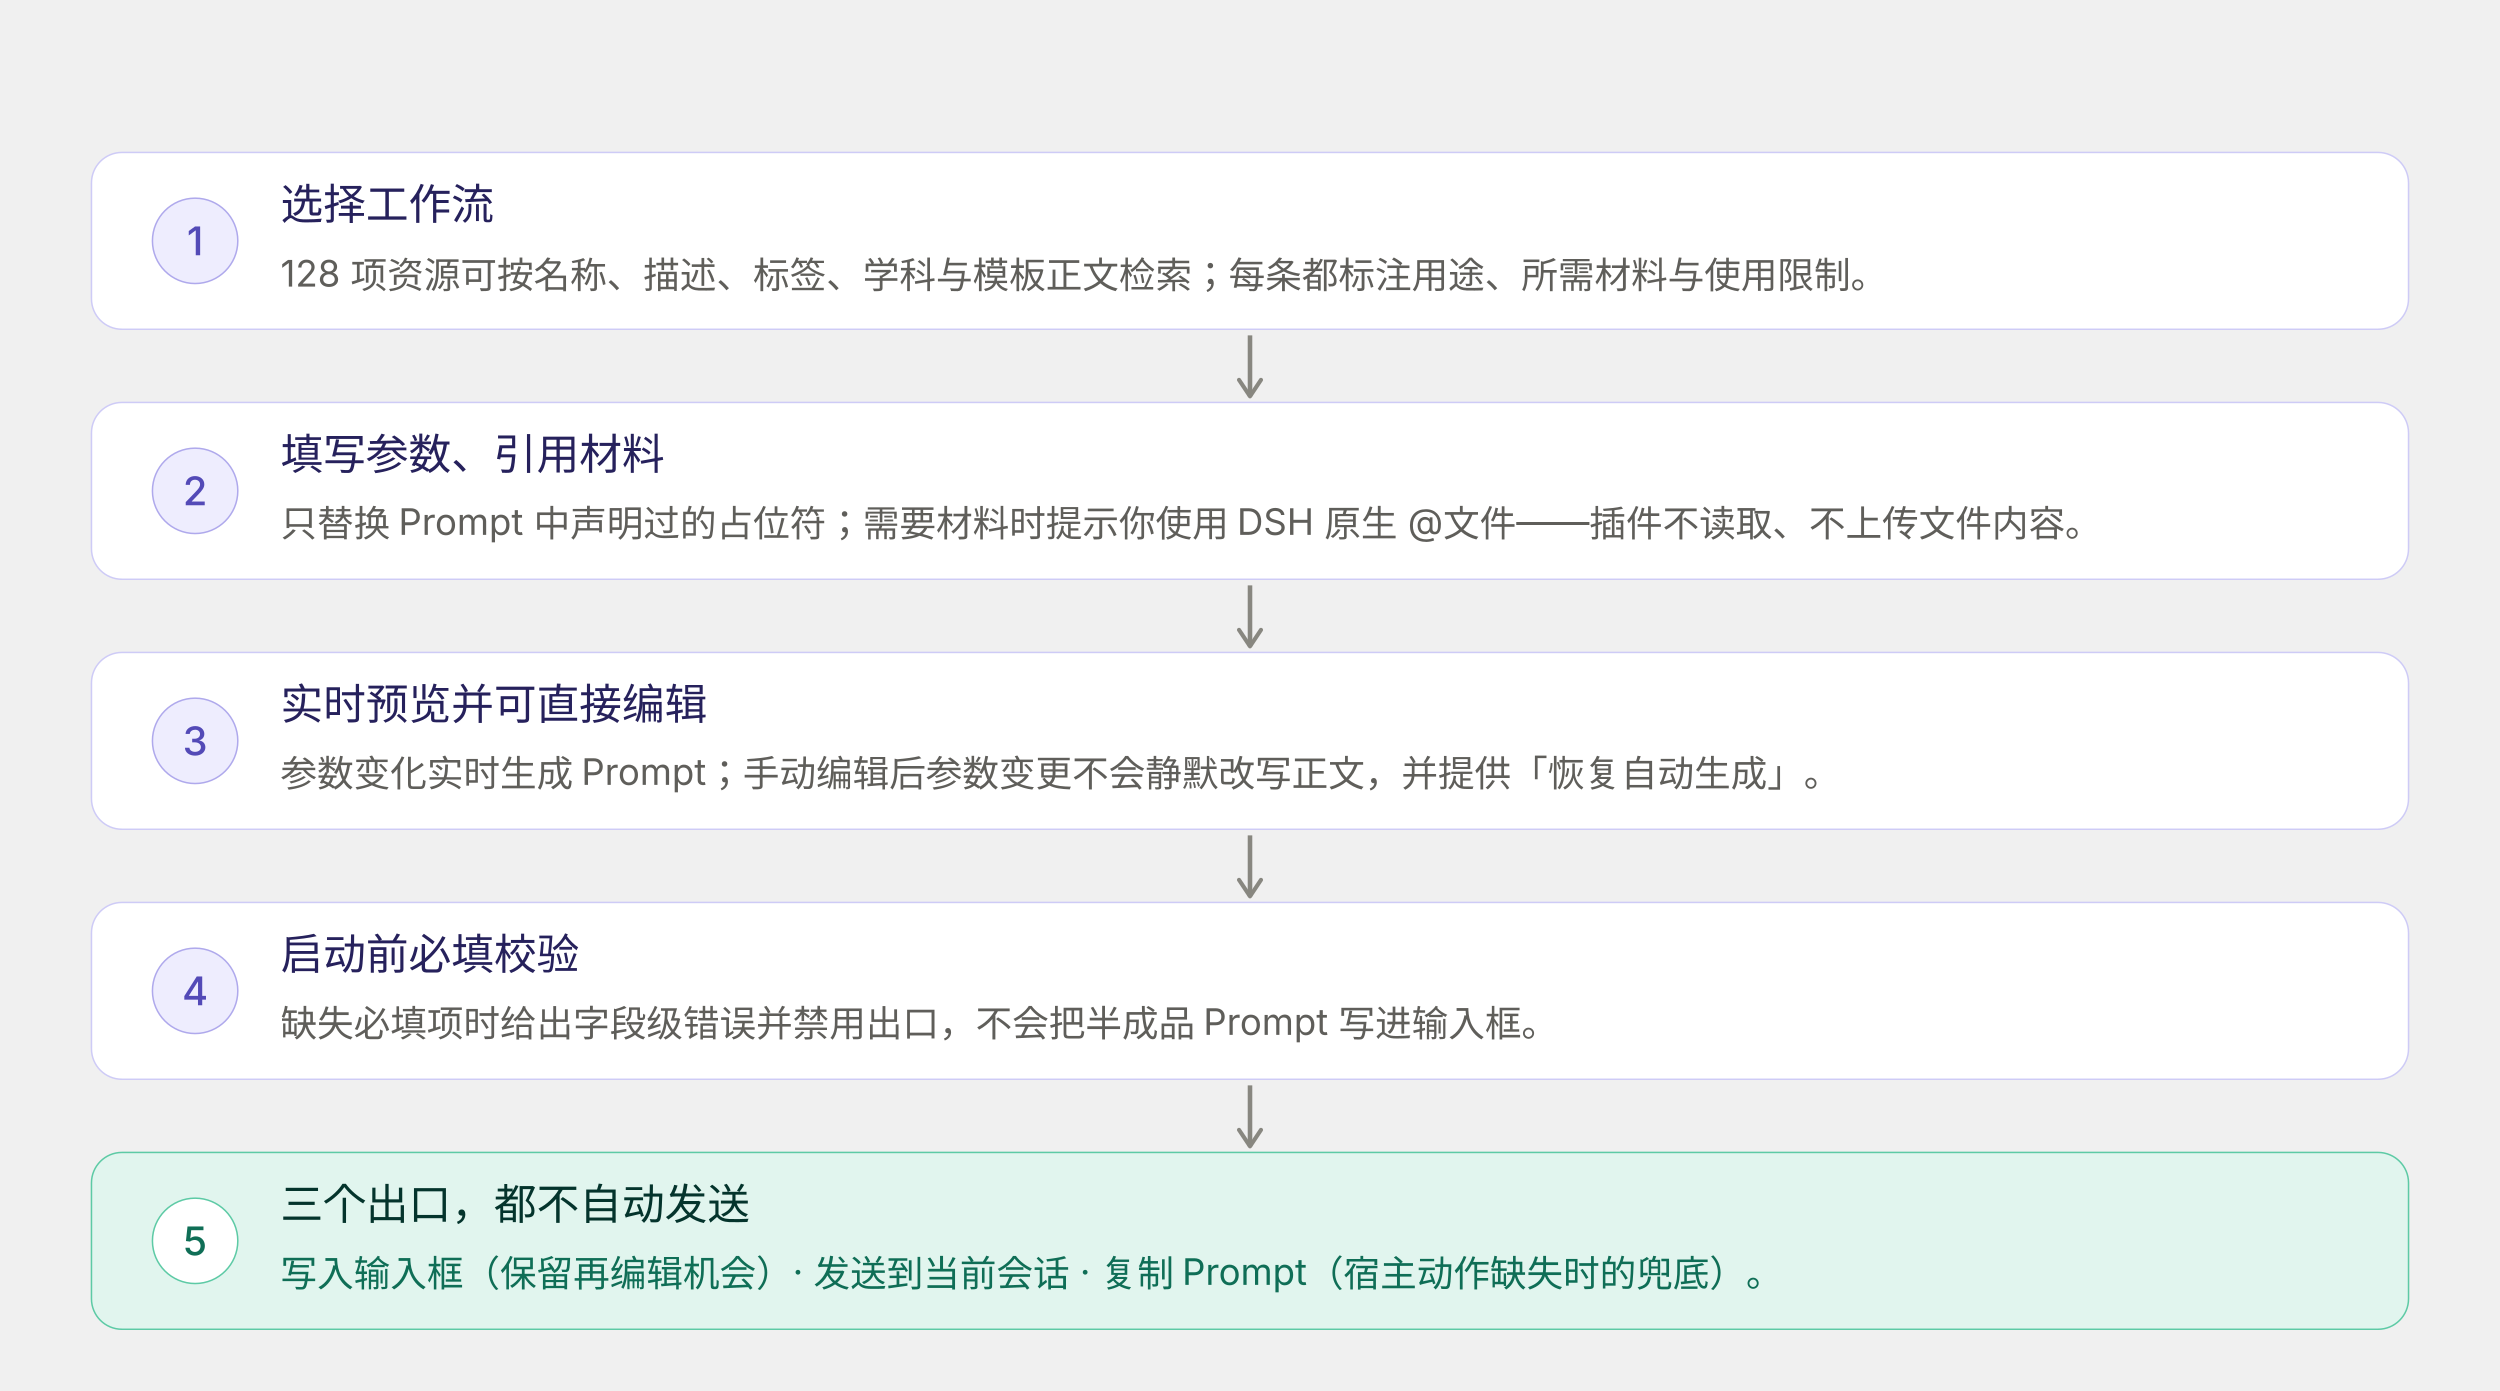
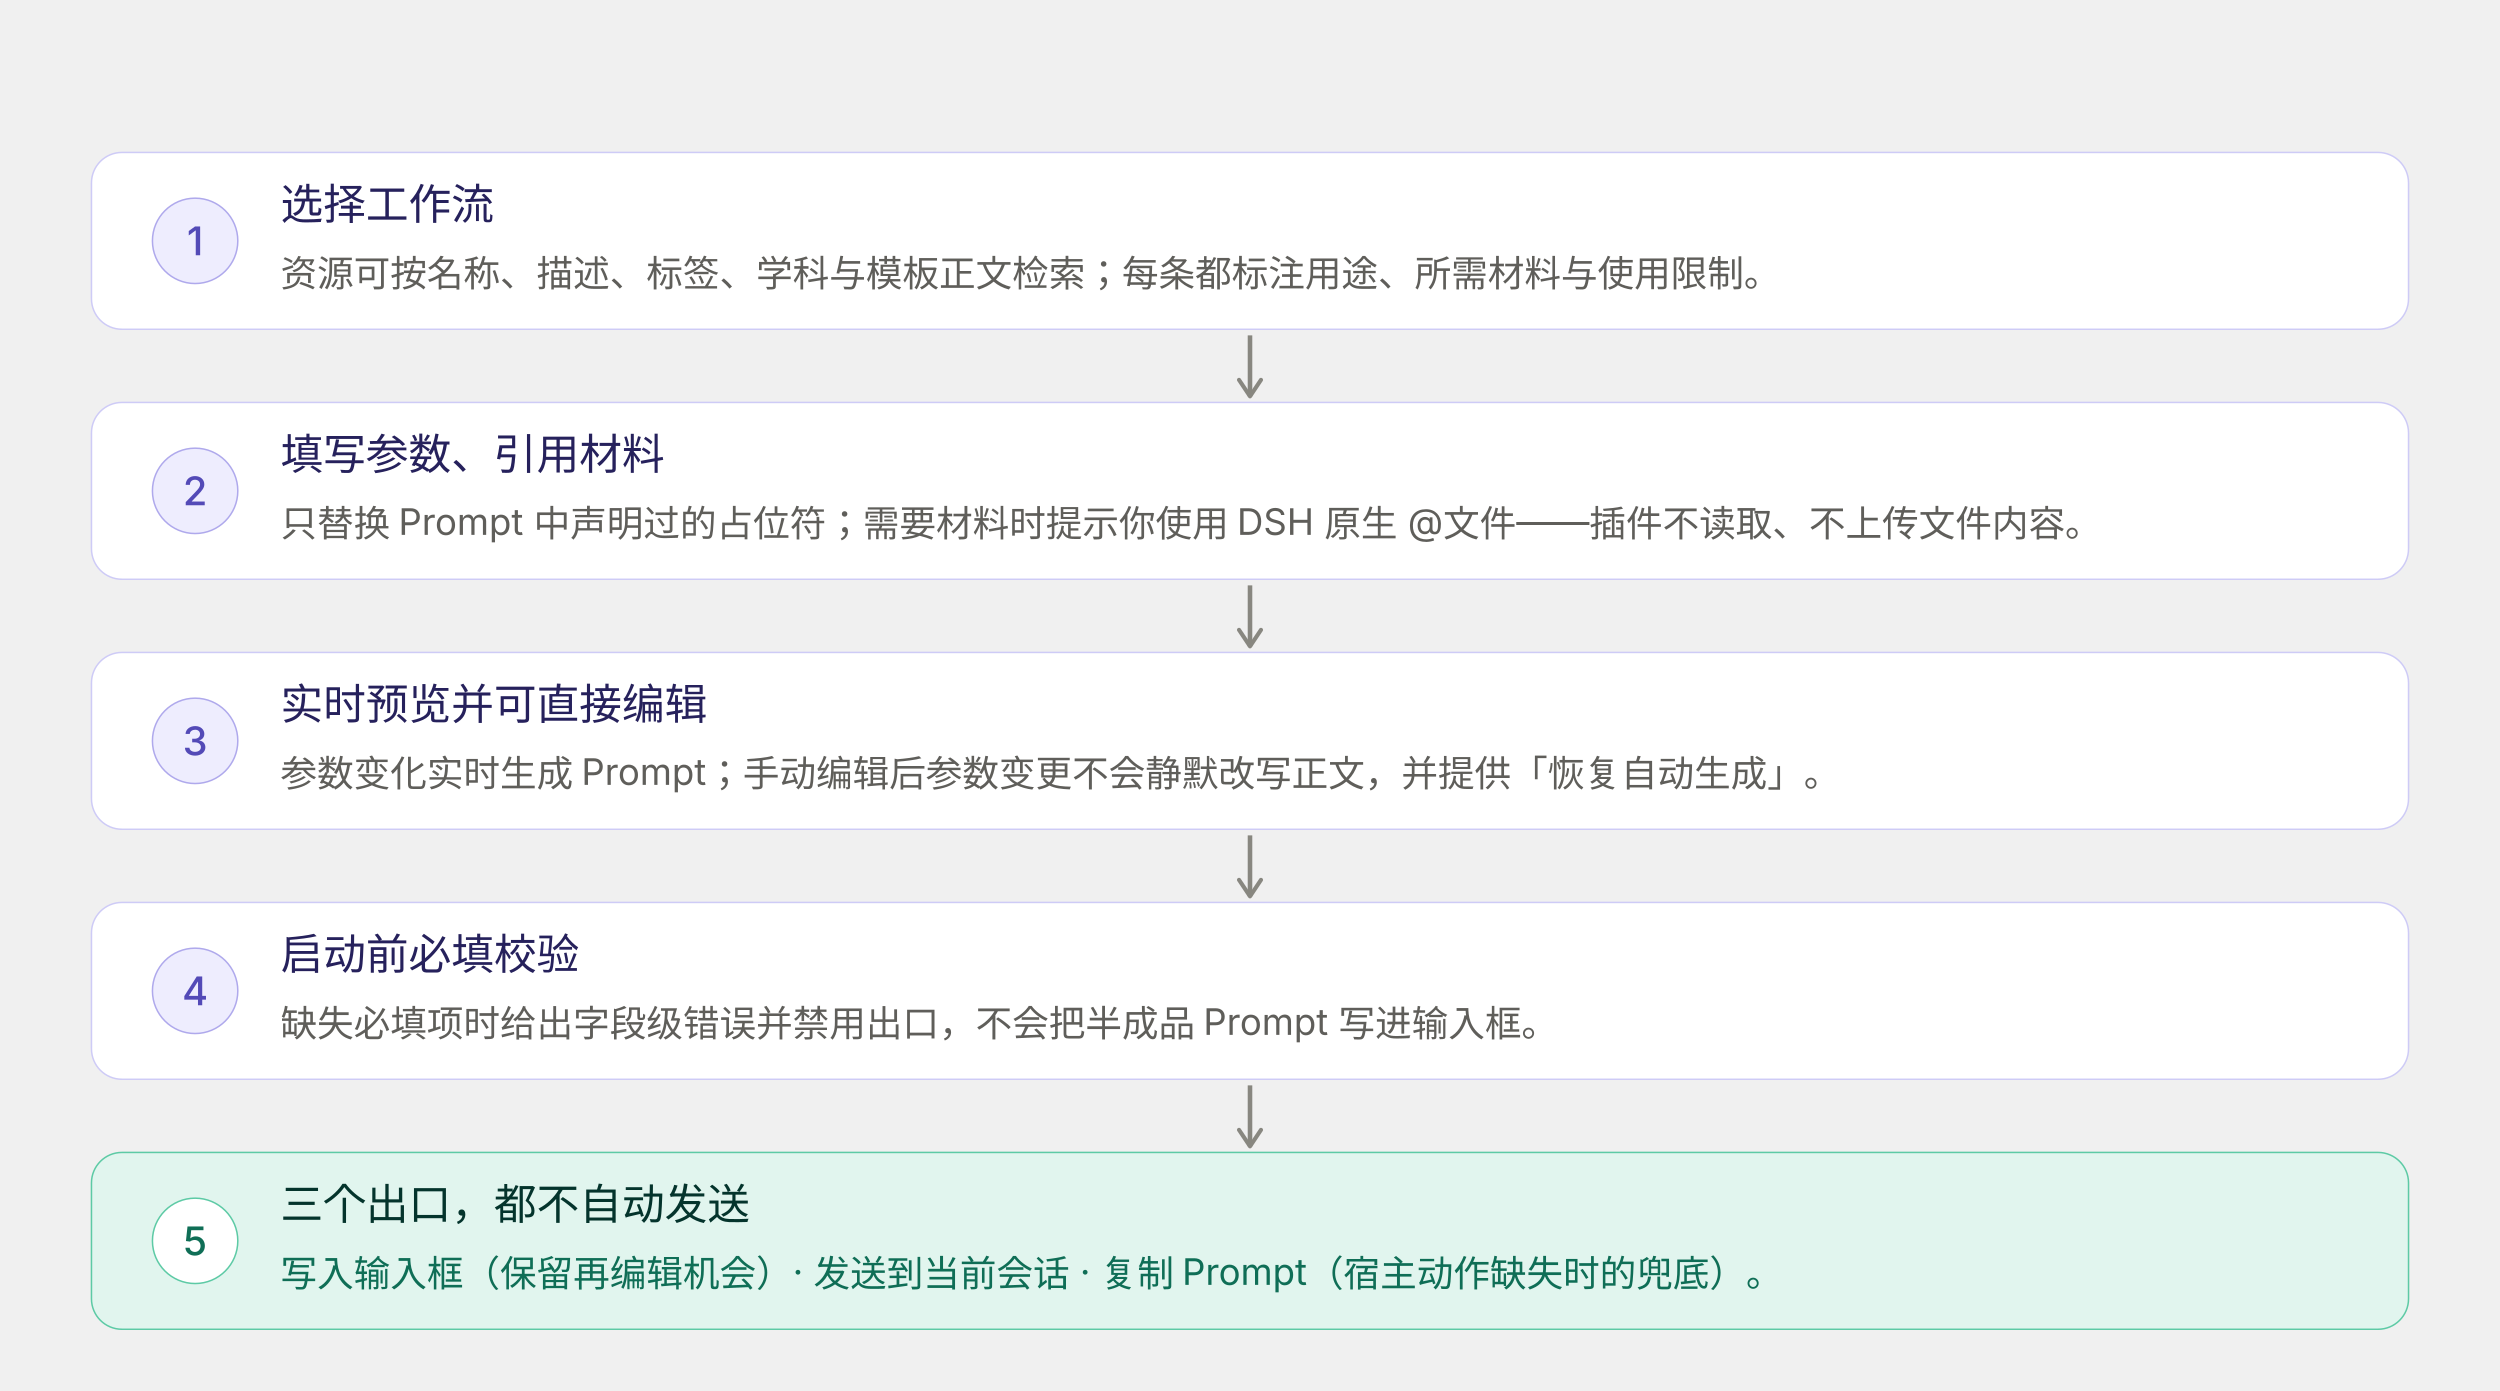
<svg xmlns="http://www.w3.org/2000/svg" viewBox="0 0 820 456" width="820" height="456" role="img" font-family="ui-sans-serif, -apple-system, 'PingFang SC', 'Microsoft YaHei', sans-serif">
  <defs>
    <marker id="a" viewBox="0 0 10 10" refX="8" refY="5" markerWidth="6" markerHeight="6" orient="auto-start-reverse">
      <path d="M2 1L8 5L2 9" fill="none" stroke="#888780" stroke-width="1.5" stroke-linecap="round" stroke-linejoin="round" />
    </marker>
  </defs>
  <rect x="30" y="50" width="760" height="58" rx="10" fill="#FFFFFF" stroke="#CECBF6" stroke-width="0.5" />
  <circle cx="64" cy="79" r="14" fill="#EEEDFE" stroke="#AFA9EC" stroke-width="0.5" />
  <text x="64" y="79" font-size="13" font-weight="500" fill="#534AB7" text-anchor="middle" dominant-baseline="central">1</text>
  <text x="92" y="72" font-size="14" font-weight="500" fill="#26215C">选择工作流</text>
-   <text x="92" y="94" font-size="12" fill="#5F5E5A">128 项资源可按名称、描述、标签、学科与模板正文检索；每条都标注用途、所需材料与使用限制。</text>
+   <text x="92" y="94" font-size="12" fill="#5F5E5A">资源可按名称、描述、标签、学科与模板正文检索；每条都标注用途、所需材料与使用限制。</text>
  <path d="M410 110 L410 130" fill="none" stroke="#888780" stroke-width="1.5" marker-end="url(#a)" />
  <rect x="30" y="132" width="760" height="58" rx="10" fill="#FFFFFF" stroke="#CECBF6" stroke-width="0.5" />
  <circle cx="64" cy="161" r="14" fill="#EEEDFE" stroke="#AFA9EC" stroke-width="0.5" />
  <text x="64" y="161" font-size="13" font-weight="500" fill="#534AB7" text-anchor="middle" dominant-baseline="central">2</text>
  <text x="92" y="154" font-size="14" font-weight="500" fill="#26215C">填写参数、引用材料</text>
  <text x="92" y="176" font-size="12" fill="#5F5E5A">只替换 Prompt 中声明过的占位符；需要材料时提示你使用 DSH 原生 @文件——插件不读取、不上传文件内容。</text>
  <path d="M410 192 L410 212" fill="none" stroke="#888780" stroke-width="1.5" marker-end="url(#a)" />
  <rect x="30" y="214" width="760" height="58" rx="10" fill="#FFFFFF" stroke="#CECBF6" stroke-width="0.5" />
  <circle cx="64" cy="243" r="14" fill="#EEEDFE" stroke="#AFA9EC" stroke-width="0.5" />
  <text x="64" y="243" font-size="13" font-weight="500" fill="#534AB7" text-anchor="middle" dominant-baseline="central">3</text>
  <text x="92" y="236" font-size="14" font-weight="500" fill="#26215C">实时预览并可直接编辑</text>
  <text x="92" y="258" font-size="12" fill="#5F5E5A">参数变化实时生成 Prompt；手动编辑后参数变更不会静默改写正文，并提供「恢复自动生成」。</text>
  <path d="M410 274 L410 294" fill="none" stroke="#888780" stroke-width="1.5" marker-end="url(#a)" />
  <rect x="30" y="296" width="760" height="58" rx="10" fill="#FFFFFF" stroke="#CECBF6" stroke-width="0.5" />
  <circle cx="64" cy="325" r="14" fill="#EEEDFE" stroke="#AFA9EC" stroke-width="0.5" />
  <text x="64" y="325" font-size="13" font-weight="500" fill="#534AB7" text-anchor="middle" dominant-baseline="central">4</text>
  <text x="92" y="318" font-size="14" font-weight="500" fill="#26215C">启动前必填校验</text>
  <text x="92" y="340" font-size="12" fill="#5F5E5A">缺失必填项时给出字段级错误并禁用出口，不会把半成品 Prompt 写进输入框。</text>
  <path d="M410 356 L410 376" fill="none" stroke="#888780" stroke-width="1.5" marker-end="url(#a)" />
  <rect x="30" y="378" width="760" height="58" rx="10" fill="#E1F5EE" stroke="#5DCAA5" stroke-width="0.5" />
  <circle cx="64" cy="407" r="14" fill="#FFFFFF" stroke="#5DCAA5" stroke-width="0.5" />
  <text x="64" y="407" font-size="13" font-weight="500" fill="#0F6E56" text-anchor="middle" dominant-baseline="central">5</text>
  <text x="92" y="400" font-size="14" font-weight="500" fill="#04342C">三个出口，都不自动发送</text>
  <text x="92" y="422" font-size="12" fill="#0F6E56">写入输入框（保留再编辑机会）· 发送到当前会话 · 复制 Prompt（宿主动作缺失时的兜底）。</text>
</svg>
